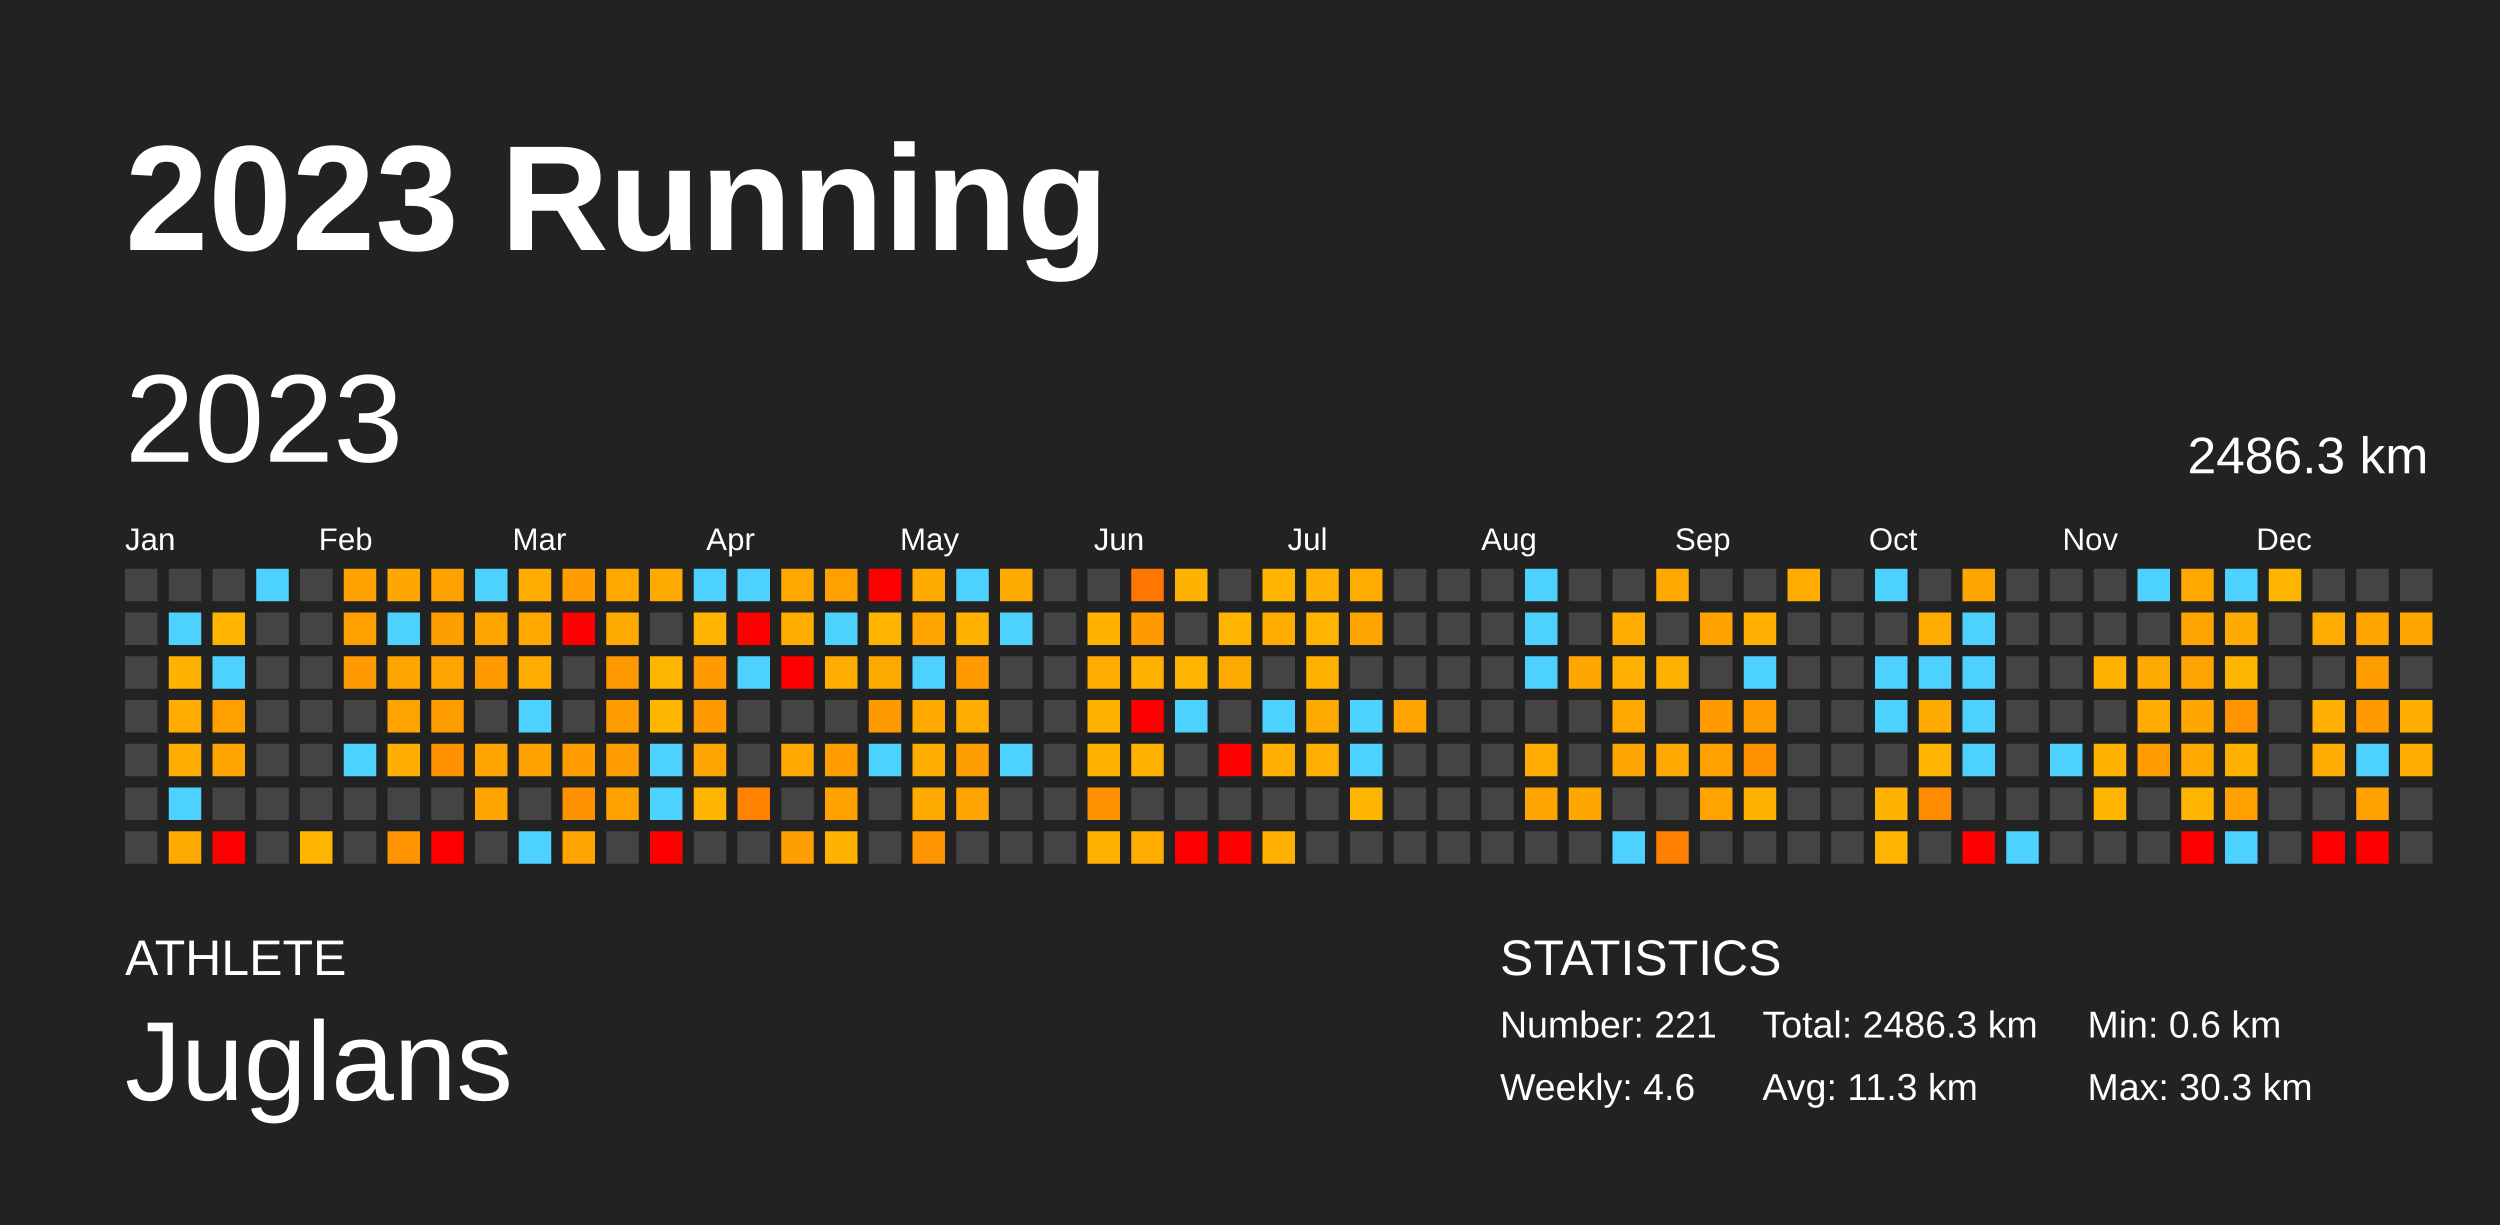
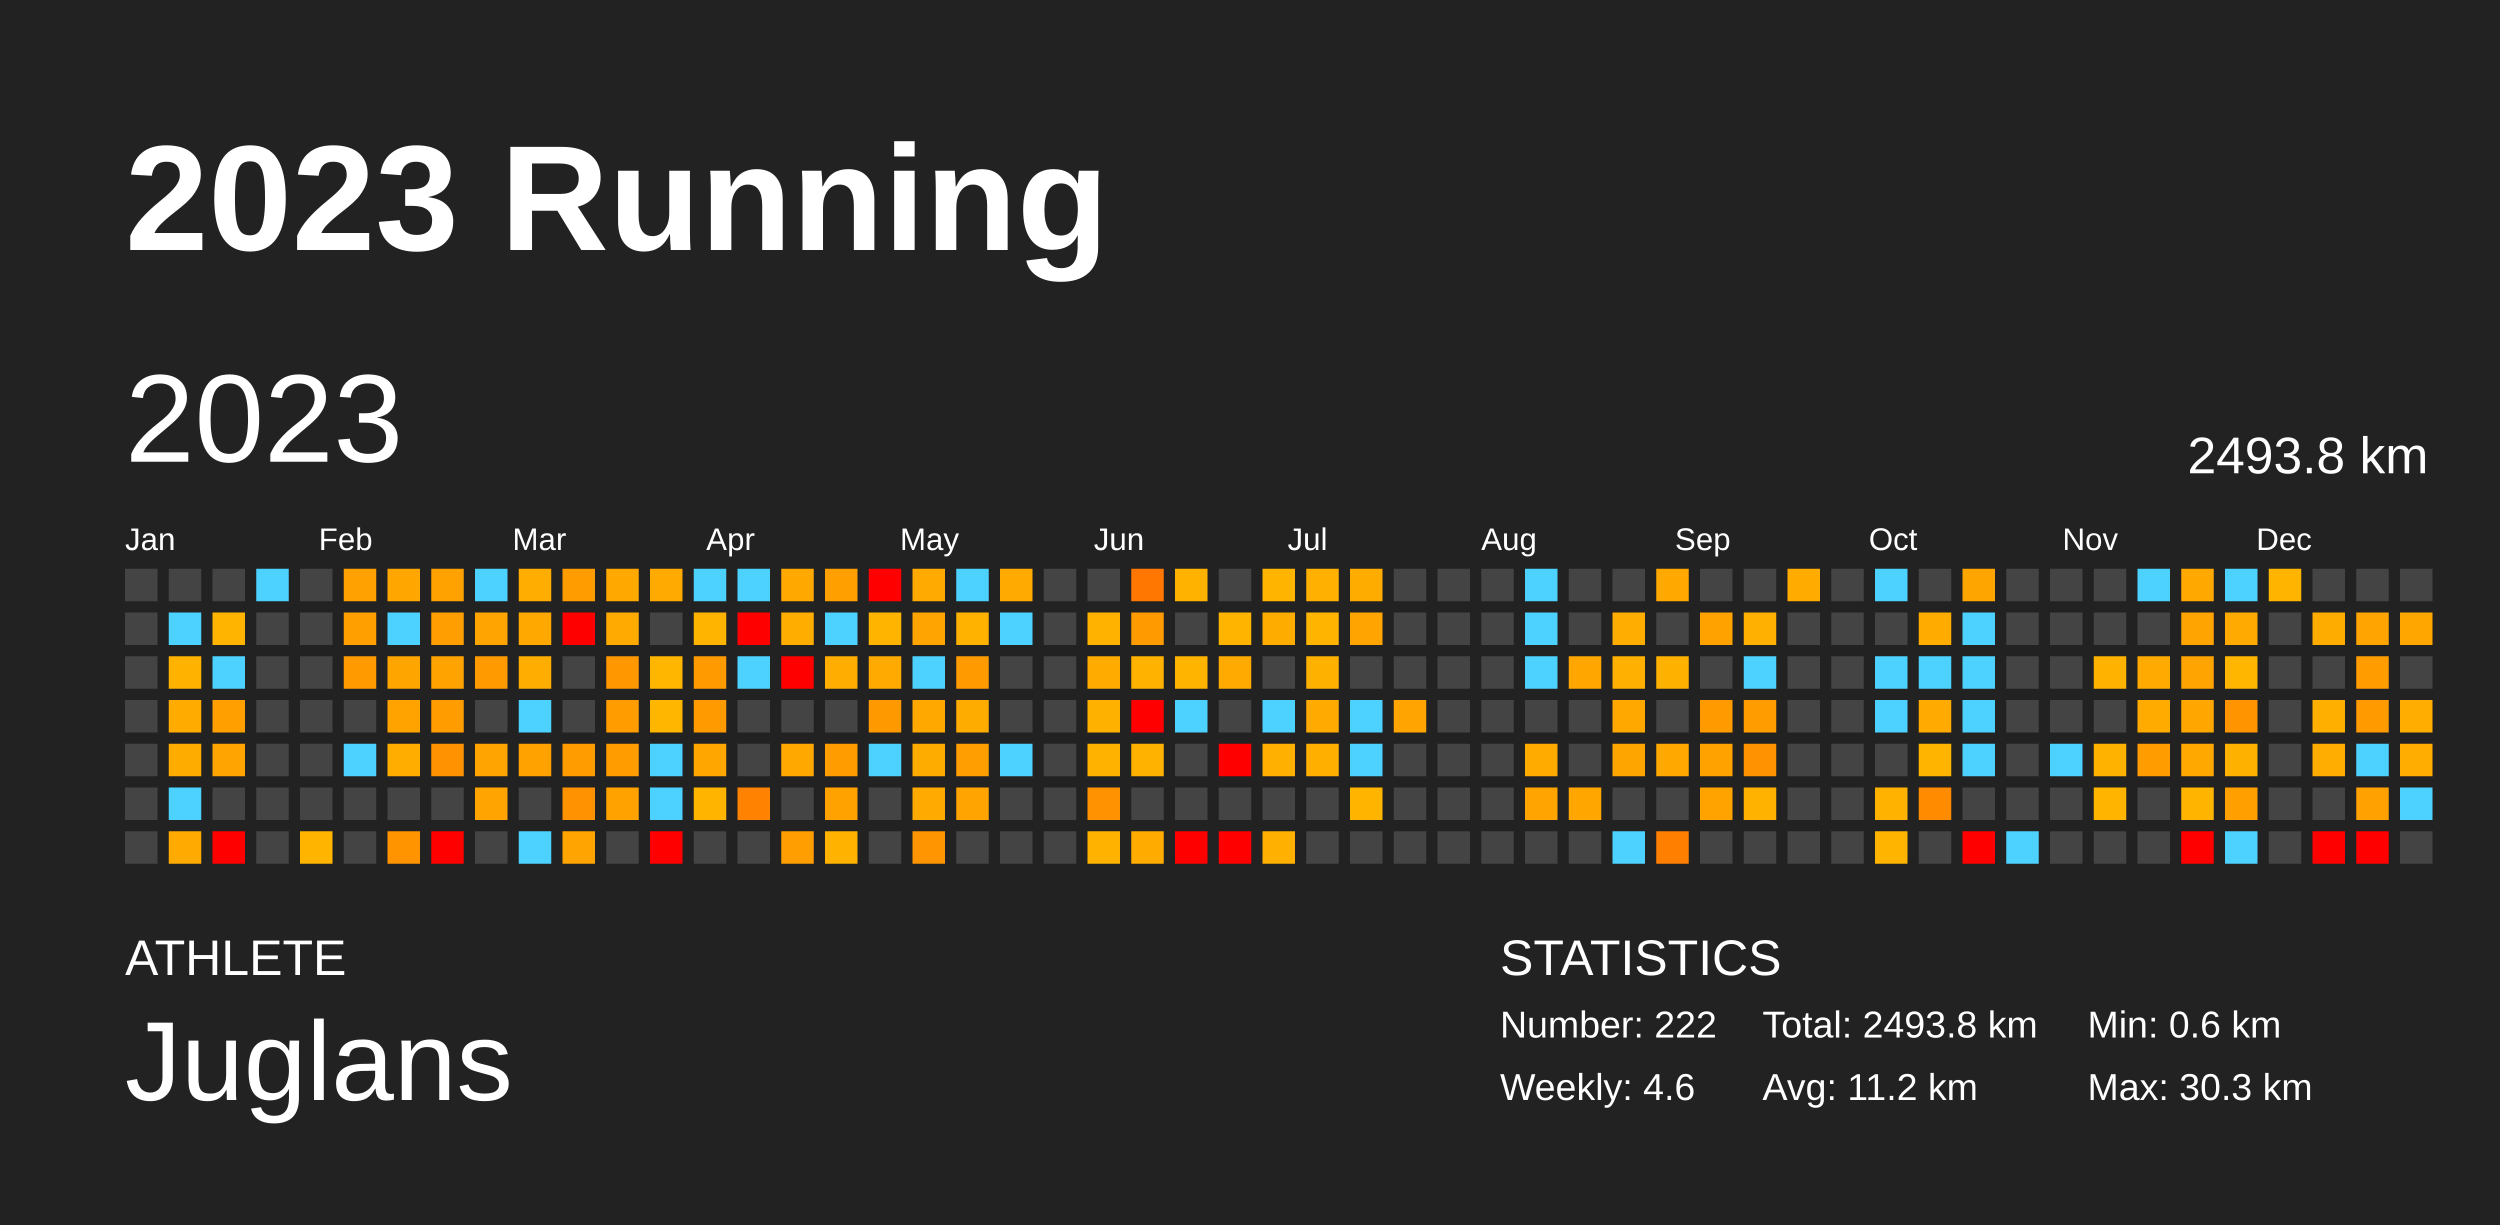
<svg xmlns="http://www.w3.org/2000/svg" baseProfile="full" height="98mm" version="1.1" viewBox="0,0,200,98" width="200mm">
  <defs />
  <rect fill="#222222" height="98" width="200" x="0" y="0" />
  <text fill="#FFFFFF" style="font-size:12px; font-family:Arial; font-weight:bold;" x="10" y="20">2023 Running</text>
  <text fill="#FFFFFF" style="font-size:4px; font-family:Arial" x="10" y="78">ATHLETE</text>
  <text fill="#FFFFFF" style="font-size:9px; font-family:Arial" x="10" y="88">Juglans</text>
  <text fill="#FFFFFF" style="font-size:4px; font-family:Arial" x="120" y="78">STATISTICS</text>
-   <text fill="#FFFFFF" style="font-size:3px; font-family:Arial" x="120" y="83">Number: 221</text>
+   <text fill="#FFFFFF" style="font-size:3px; font-family:Arial" x="120" y="83">Number: 222</text>
  <text fill="#FFFFFF" style="font-size:3px; font-family:Arial" x="120" y="88">Weekly: 4.6</text>
-   <text fill="#FFFFFF" style="font-size:3px; font-family:Arial" x="141" y="83">Total: 2486.3 km</text>
-   <text fill="#FFFFFF" style="font-size:3px; font-family:Arial" x="141" y="88">Avg: 11.3 km</text>
+   <text fill="#FFFFFF" style="font-size:3px; font-family:Arial" x="141" y="83">Total: 2493.8 km</text>
+   <text fill="#FFFFFF" style="font-size:3px; font-family:Arial" x="141" y="88">Avg: 11.2 km</text>
  <text fill="#FFFFFF" style="font-size:3px; font-family:Arial" x="167" y="83">Min: 0.6 km</text>
  <text fill="#FFFFFF" style="font-size:3px; font-family:Arial" x="167" y="88">Max: 30.3 km</text>
  <text dominant-baseline="hanging" fill="#FFFFFF" style="font-size:10.0px; font-family:Arial;" x="10" y="30">2023</text>
-   <text dominant-baseline="hanging" fill="#FFFFFF" style="font-size:4.125px; font-family:Arial;" x="175" y="35">2486.3 km</text>
+   <text dominant-baseline="hanging" fill="#FFFFFF" style="font-size:4.125px; font-family:Arial;" x="175" y="35">2493.8 km</text>
  <text fill="#FFFFFF" style="font-size:2.5px; font-family:Arial" x="10.0" y="44">Jan</text>
  <text fill="#FFFFFF" style="font-size:2.5px; font-family:Arial" x="25.5" y="44">Feb</text>
  <text fill="#FFFFFF" style="font-size:2.5px; font-family:Arial" x="41.0" y="44">Mar</text>
  <text fill="#FFFFFF" style="font-size:2.5px; font-family:Arial" x="56.5" y="44">Apr</text>
  <text fill="#FFFFFF" style="font-size:2.5px; font-family:Arial" x="72.0" y="44">May</text>
  <text fill="#FFFFFF" style="font-size:2.5px; font-family:Arial" x="87.5" y="44">Jun</text>
  <text fill="#FFFFFF" style="font-size:2.5px; font-family:Arial" x="103.0" y="44">Jul</text>
  <text fill="#FFFFFF" style="font-size:2.5px; font-family:Arial" x="118.5" y="44">Aug</text>
  <text fill="#FFFFFF" style="font-size:2.5px; font-family:Arial" x="134.0" y="44">Sep</text>
  <text fill="#FFFFFF" style="font-size:2.5px; font-family:Arial" x="149.5" y="44">Oct</text>
  <text fill="#FFFFFF" style="font-size:2.5px; font-family:Arial" x="165.0" y="44">Nov</text>
  <text fill="#FFFFFF" style="font-size:2.5px; font-family:Arial" x="180.5" y="44">Dec</text>
  <rect fill="#444444" height="2.6" width="2.6" x="10.0" y="45.5" />
  <rect fill="#444444" height="2.6" width="2.6" x="10.0" y="49.0" />
  <rect fill="#444444" height="2.6" width="2.6" x="10.0" y="52.5" />
  <rect fill="#444444" height="2.6" width="2.6" x="10.0" y="56.0" />
  <rect fill="#444444" height="2.6" width="2.6" x="10.0" y="59.5" />
  <rect fill="#444444" height="2.6" width="2.6" x="10.0" y="63.0" />
  <rect fill="#444444" height="2.6" width="2.6" x="10.0" y="66.5" />
  <rect fill="#444444" height="2.6" width="2.6" x="13.5" y="45.5" />
  <rect fill="#4dd2ff" height="2.6" width="2.6" x="13.5" y="49.0" />
  <rect fill="#ffb200" height="2.6" width="2.6" x="13.5" y="52.5" />
  <rect fill="#ffab00" height="2.6" width="2.6" x="13.5" y="56.0" />
  <rect fill="#ffac00" height="2.6" width="2.6" x="13.5" y="59.5" />
  <rect fill="#4dd2ff" height="2.6" width="2.6" x="13.5" y="63.0" />
  <rect fill="#ffaa00" height="2.6" width="2.6" x="13.5" y="66.5" />
  <rect fill="#444444" height="2.6" width="2.6" x="17.0" y="45.5" />
  <rect fill="#ffb500" height="2.6" width="2.6" x="17.0" y="49.0" />
  <rect fill="#4dd2ff" height="2.6" width="2.6" x="17.0" y="52.5" />
  <rect fill="#ffa000" height="2.6" width="2.6" x="17.0" y="56.0" />
  <rect fill="#ffa400" height="2.6" width="2.6" x="17.0" y="59.5" />
  <rect fill="#444444" height="2.6" width="2.6" x="17.0" y="63.0" />
  <rect fill="red" height="2.6" width="2.6" x="17.0" y="66.5" />
  <rect fill="#4dd2ff" height="2.6" width="2.6" x="20.5" y="45.5" />
  <rect fill="#444444" height="2.6" width="2.6" x="20.5" y="49.0" />
  <rect fill="#444444" height="2.6" width="2.6" x="20.5" y="52.5" />
  <rect fill="#444444" height="2.6" width="2.6" x="20.5" y="56.0" />
  <rect fill="#444444" height="2.6" width="2.6" x="20.5" y="59.5" />
  <rect fill="#444444" height="2.6" width="2.6" x="20.5" y="63.0" />
  <rect fill="#444444" height="2.6" width="2.6" x="20.5" y="66.5" />
  <rect fill="#444444" height="2.6" width="2.6" x="24.0" y="45.5" />
  <rect fill="#444444" height="2.6" width="2.6" x="24.0" y="49.0" />
  <rect fill="#444444" height="2.6" width="2.6" x="24.0" y="52.5" />
  <rect fill="#444444" height="2.6" width="2.6" x="24.0" y="56.0" />
  <rect fill="#444444" height="2.6" width="2.6" x="24.0" y="59.5" />
  <rect fill="#444444" height="2.6" width="2.6" x="24.0" y="63.0" />
  <rect fill="#ffb400" height="2.6" width="2.6" x="24.0" y="66.5" />
  <rect fill="#ffa100" height="2.6" width="2.6" x="27.5" y="45.5" />
  <rect fill="#ffa000" height="2.6" width="2.6" x="27.5" y="49.0" />
  <rect fill="#ff9b00" height="2.6" width="2.6" x="27.5" y="52.5" />
  <rect fill="#444444" height="2.6" width="2.6" x="27.5" y="56.0" />
  <rect fill="#4dd2ff" height="2.6" width="2.6" x="27.5" y="59.5" />
  <rect fill="#444444" height="2.6" width="2.6" x="27.5" y="63.0" />
  <rect fill="#444444" height="2.6" width="2.6" x="27.5" y="66.5" />
  <rect fill="#ffa700" height="2.6" width="2.6" x="31.0" y="45.5" />
  <rect fill="#4dd2ff" height="2.6" width="2.6" x="31.0" y="49.0" />
  <rect fill="#ffa500" height="2.6" width="2.6" x="31.0" y="52.5" />
  <rect fill="#ffa300" height="2.6" width="2.6" x="31.0" y="56.0" />
  <rect fill="#ffae00" height="2.6" width="2.6" x="31.0" y="59.5" />
  <rect fill="#444444" height="2.6" width="2.6" x="31.0" y="63.0" />
  <rect fill="#ff9400" height="2.6" width="2.6" x="31.0" y="66.5" />
  <rect fill="#ffa200" height="2.6" width="2.6" x="34.5" y="45.5" />
  <rect fill="#ff9e00" height="2.6" width="2.6" x="34.5" y="49.0" />
  <rect fill="#ffa300" height="2.6" width="2.6" x="34.5" y="52.5" />
  <rect fill="#ff9c00" height="2.6" width="2.6" x="34.5" y="56.0" />
  <rect fill="#ff9200" height="2.6" width="2.6" x="34.5" y="59.5" />
  <rect fill="#444444" height="2.6" width="2.6" x="34.5" y="63.0" />
  <rect fill="red" height="2.6" width="2.6" x="34.5" y="66.5" />
  <rect fill="#4dd2ff" height="2.6" width="2.6" x="38.0" y="45.5" />
  <rect fill="#ffa400" height="2.6" width="2.6" x="38.0" y="49.0" />
  <rect fill="#ff9b00" height="2.6" width="2.6" x="38.0" y="52.5" />
  <rect fill="#444444" height="2.6" width="2.6" x="38.0" y="56.0" />
  <rect fill="#ffa400" height="2.6" width="2.6" x="38.0" y="59.5" />
  <rect fill="#ffa400" height="2.6" width="2.6" x="38.0" y="63.0" />
  <rect fill="#444444" height="2.6" width="2.6" x="38.0" y="66.5" />
  <rect fill="#ffad00" height="2.6" width="2.6" x="41.5" y="45.5" />
  <rect fill="#ffa800" height="2.6" width="2.6" x="41.5" y="49.0" />
  <rect fill="#ffad00" height="2.6" width="2.6" x="41.5" y="52.5" />
  <rect fill="#4dd2ff" height="2.6" width="2.6" x="41.5" y="56.0" />
  <rect fill="#ffa200" height="2.6" width="2.6" x="41.5" y="59.5" />
  <rect fill="#444444" height="2.6" width="2.6" x="41.5" y="63.0" />
  <rect fill="#4dd2ff" height="2.6" width="2.6" x="41.5" y="66.5" />
  <rect fill="#ff9d00" height="2.6" width="2.6" x="45.0" y="45.5" />
  <rect fill="red" height="2.6" width="2.6" x="45.0" y="49.0" />
  <rect fill="#444444" height="2.6" width="2.6" x="45.0" y="52.5" />
  <rect fill="#444444" height="2.6" width="2.6" x="45.0" y="56.0" />
  <rect fill="#ff9d00" height="2.6" width="2.6" x="45.0" y="59.5" />
  <rect fill="#ff9200" height="2.6" width="2.6" x="45.0" y="63.0" />
  <rect fill="#ffa400" height="2.6" width="2.6" x="45.0" y="66.5" />
  <rect fill="#ffa900" height="2.6" width="2.6" x="48.5" y="45.5" />
  <rect fill="#ffaa00" height="2.6" width="2.6" x="48.5" y="49.0" />
  <rect fill="#ff9800" height="2.6" width="2.6" x="48.5" y="52.5" />
  <rect fill="#ff9c00" height="2.6" width="2.6" x="48.5" y="56.0" />
  <rect fill="#ff9d00" height="2.6" width="2.6" x="48.5" y="59.5" />
  <rect fill="#ffa200" height="2.6" width="2.6" x="48.5" y="63.0" />
  <rect fill="#444444" height="2.6" width="2.6" x="48.5" y="66.5" />
  <rect fill="#ffaa00" height="2.6" width="2.6" x="52.0" y="45.5" />
  <rect fill="#444444" height="2.6" width="2.6" x="52.0" y="49.0" />
  <rect fill="#ffb600" height="2.6" width="2.6" x="52.0" y="52.5" />
  <rect fill="#ffb600" height="2.6" width="2.6" x="52.0" y="56.0" />
  <rect fill="#4dd2ff" height="2.6" width="2.6" x="52.0" y="59.5" />
  <rect fill="#4dd2ff" height="2.6" width="2.6" x="52.0" y="63.0" />
  <rect fill="red" height="2.6" width="2.6" x="52.0" y="66.5" />
  <rect fill="#4dd2ff" height="2.6" width="2.6" x="55.5" y="45.5" />
  <rect fill="#ffb500" height="2.6" width="2.6" x="55.5" y="49.0" />
  <rect fill="#ff9b00" height="2.6" width="2.6" x="55.5" y="52.5" />
  <rect fill="#ff9b00" height="2.6" width="2.6" x="55.5" y="56.0" />
  <rect fill="#ffa700" height="2.6" width="2.6" x="55.5" y="59.5" />
  <rect fill="#ffb500" height="2.6" width="2.6" x="55.5" y="63.0" />
  <rect fill="#444444" height="2.6" width="2.6" x="55.5" y="66.5" />
  <rect fill="#4dd2ff" height="2.6" width="2.6" x="59.0" y="45.5" />
  <rect fill="red" height="2.6" width="2.6" x="59.0" y="49.0" />
  <rect fill="#4dd2ff" height="2.6" width="2.6" x="59.0" y="52.5" />
  <rect fill="#444444" height="2.6" width="2.6" x="59.0" y="56.0" />
  <rect fill="#444444" height="2.6" width="2.6" x="59.0" y="59.5" />
  <rect fill="#ff8200" height="2.6" width="2.6" x="59.0" y="63.0" />
  <rect fill="#444444" height="2.6" width="2.6" x="59.0" y="66.5" />
  <rect fill="#ffa900" height="2.6" width="2.6" x="62.5" y="45.5" />
  <rect fill="#ffae00" height="2.6" width="2.6" x="62.5" y="49.0" />
  <rect fill="red" height="2.6" width="2.6" x="62.5" y="52.5" />
  <rect fill="#444444" height="2.6" width="2.6" x="62.5" y="56.0" />
  <rect fill="#ffa800" height="2.6" width="2.6" x="62.5" y="59.5" />
  <rect fill="#444444" height="2.6" width="2.6" x="62.5" y="63.0" />
  <rect fill="#ff9e00" height="2.6" width="2.6" x="62.5" y="66.5" />
  <rect fill="#ffa000" height="2.6" width="2.6" x="66.0" y="45.5" />
  <rect fill="#4dd2ff" height="2.6" width="2.6" x="66.0" y="49.0" />
  <rect fill="#ffad00" height="2.6" width="2.6" x="66.0" y="52.5" />
  <rect fill="#444444" height="2.6" width="2.6" x="66.0" y="56.0" />
  <rect fill="#ff9d00" height="2.6" width="2.6" x="66.0" y="59.5" />
  <rect fill="#ffa200" height="2.6" width="2.6" x="66.0" y="63.0" />
  <rect fill="#ffb200" height="2.6" width="2.6" x="66.0" y="66.5" />
  <rect fill="red" height="2.6" width="2.6" x="69.5" y="45.5" />
  <rect fill="#ffb500" height="2.6" width="2.6" x="69.5" y="49.0" />
  <rect fill="#ffaa00" height="2.6" width="2.6" x="69.5" y="52.5" />
  <rect fill="#ff9900" height="2.6" width="2.6" x="69.5" y="56.0" />
  <rect fill="#4dd2ff" height="2.6" width="2.6" x="69.5" y="59.5" />
  <rect fill="#444444" height="2.6" width="2.6" x="69.5" y="63.0" />
  <rect fill="#444444" height="2.6" width="2.6" x="69.5" y="66.5" />
  <rect fill="#ffaa00" height="2.6" width="2.6" x="73.0" y="45.5" />
  <rect fill="#ffa400" height="2.6" width="2.6" x="73.0" y="49.0" />
  <rect fill="#4dd2ff" height="2.6" width="2.6" x="73.0" y="52.5" />
  <rect fill="#ffa800" height="2.6" width="2.6" x="73.0" y="56.0" />
  <rect fill="#ffac00" height="2.6" width="2.6" x="73.0" y="59.5" />
  <rect fill="#ffaa00" height="2.6" width="2.6" x="73.0" y="63.0" />
  <rect fill="#ff9500" height="2.6" width="2.6" x="73.0" y="66.5" />
  <rect fill="#4dd2ff" height="2.6" width="2.6" x="76.5" y="45.5" />
  <rect fill="#ffb200" height="2.6" width="2.6" x="76.5" y="49.0" />
  <rect fill="#ff9b00" height="2.6" width="2.6" x="76.5" y="52.5" />
  <rect fill="#ffac00" height="2.6" width="2.6" x="76.5" y="56.0" />
  <rect fill="#ff9e00" height="2.6" width="2.6" x="76.5" y="59.5" />
  <rect fill="#ffa400" height="2.6" width="2.6" x="76.5" y="63.0" />
  <rect fill="#444444" height="2.6" width="2.6" x="76.5" y="66.5" />
  <rect fill="#ffaa00" height="2.6" width="2.6" x="80.0" y="45.5" />
  <rect fill="#4dd2ff" height="2.6" width="2.6" x="80.0" y="49.0" />
  <rect fill="#444444" height="2.6" width="2.6" x="80.0" y="52.5" />
  <rect fill="#444444" height="2.6" width="2.6" x="80.0" y="56.0" />
  <rect fill="#4dd2ff" height="2.6" width="2.6" x="80.0" y="59.5" />
  <rect fill="#444444" height="2.6" width="2.6" x="80.0" y="63.0" />
  <rect fill="#444444" height="2.6" width="2.6" x="80.0" y="66.5" />
  <rect fill="#444444" height="2.6" width="2.6" x="83.5" y="45.5" />
  <rect fill="#444444" height="2.6" width="2.6" x="83.5" y="49.0" />
  <rect fill="#444444" height="2.6" width="2.6" x="83.5" y="52.5" />
  <rect fill="#444444" height="2.6" width="2.6" x="83.5" y="56.0" />
  <rect fill="#444444" height="2.6" width="2.6" x="83.5" y="59.5" />
  <rect fill="#444444" height="2.6" width="2.6" x="83.5" y="63.0" />
  <rect fill="#444444" height="2.6" width="2.6" x="83.5" y="66.5" />
  <rect fill="#444444" height="2.6" width="2.6" x="87.0" y="45.5" />
  <rect fill="#ffb300" height="2.6" width="2.6" x="87.0" y="49.0" />
  <rect fill="#ffab00" height="2.6" width="2.6" x="87.0" y="52.5" />
  <rect fill="#ffb100" height="2.6" width="2.6" x="87.0" y="56.0" />
  <rect fill="#ffb300" height="2.6" width="2.6" x="87.0" y="59.5" />
  <rect fill="#ff9200" height="2.6" width="2.6" x="87.0" y="63.0" />
  <rect fill="#ffb300" height="2.6" width="2.6" x="87.0" y="66.5" />
  <rect fill="#ff7600" height="2.6" width="2.6" x="90.5" y="45.5" />
  <rect fill="#ff9a00" height="2.6" width="2.6" x="90.5" y="49.0" />
  <rect fill="#ffb200" height="2.6" width="2.6" x="90.5" y="52.5" />
  <rect fill="red" height="2.6" width="2.6" x="90.5" y="56.0" />
  <rect fill="#ffb300" height="2.6" width="2.6" x="90.5" y="59.5" />
  <rect fill="#444444" height="2.6" width="2.6" x="90.5" y="63.0" />
  <rect fill="#ffab00" height="2.6" width="2.6" x="90.5" y="66.5" />
  <rect fill="#ffb300" height="2.6" width="2.6" x="94.0" y="45.5" />
  <rect fill="#444444" height="2.6" width="2.6" x="94.0" y="49.0" />
  <rect fill="#ffb400" height="2.6" width="2.6" x="94.0" y="52.5" />
  <rect fill="#4dd2ff" height="2.6" width="2.6" x="94.0" y="56.0" />
  <rect fill="#444444" height="2.6" width="2.6" x="94.0" y="59.5" />
  <rect fill="#444444" height="2.6" width="2.6" x="94.0" y="63.0" />
  <rect fill="red" height="2.6" width="2.6" x="94.0" y="66.5" />
  <rect fill="#444444" height="2.6" width="2.6" x="97.5" y="45.5" />
  <rect fill="#ffb500" height="2.6" width="2.6" x="97.5" y="49.0" />
  <rect fill="#ffaa00" height="2.6" width="2.6" x="97.5" y="52.5" />
  <rect fill="#444444" height="2.6" width="2.6" x="97.5" y="56.0" />
  <rect fill="red" height="2.6" width="2.6" x="97.5" y="59.5" />
  <rect fill="#444444" height="2.6" width="2.6" x="97.5" y="63.0" />
  <rect fill="red" height="2.6" width="2.6" x="97.5" y="66.5" />
  <rect fill="#ffb500" height="2.6" width="2.6" x="101.0" y="45.5" />
  <rect fill="#ffac00" height="2.6" width="2.6" x="101.0" y="49.0" />
  <rect fill="#444444" height="2.6" width="2.6" x="101.0" y="52.5" />
  <rect fill="#4dd2ff" height="2.6" width="2.6" x="101.0" y="56.0" />
  <rect fill="#ffb000" height="2.6" width="2.6" x="101.0" y="59.5" />
  <rect fill="#444444" height="2.6" width="2.6" x="101.0" y="63.0" />
  <rect fill="#ffb000" height="2.6" width="2.6" x="101.0" y="66.5" />
  <rect fill="#ffb000" height="2.6" width="2.6" x="104.5" y="45.5" />
  <rect fill="#ffb400" height="2.6" width="2.6" x="104.5" y="49.0" />
  <rect fill="#ffb100" height="2.6" width="2.6" x="104.5" y="52.5" />
  <rect fill="#ffaa00" height="2.6" width="2.6" x="104.5" y="56.0" />
  <rect fill="#ffaf00" height="2.6" width="2.6" x="104.5" y="59.5" />
  <rect fill="#444444" height="2.6" width="2.6" x="104.5" y="63.0" />
  <rect fill="#444444" height="2.6" width="2.6" x="104.5" y="66.5" />
  <rect fill="#ffac00" height="2.6" width="2.6" x="108.0" y="45.5" />
  <rect fill="#ffa400" height="2.6" width="2.6" x="108.0" y="49.0" />
  <rect fill="#444444" height="2.6" width="2.6" x="108.0" y="52.5" />
  <rect fill="#4dd2ff" height="2.6" width="2.6" x="108.0" y="56.0" />
  <rect fill="#4dd2ff" height="2.6" width="2.6" x="108.0" y="59.5" />
  <rect fill="#ffb500" height="2.6" width="2.6" x="108.0" y="63.0" />
  <rect fill="#444444" height="2.6" width="2.6" x="108.0" y="66.5" />
  <rect fill="#444444" height="2.6" width="2.6" x="111.5" y="45.5" />
  <rect fill="#444444" height="2.6" width="2.6" x="111.5" y="49.0" />
  <rect fill="#444444" height="2.6" width="2.6" x="111.5" y="52.5" />
  <rect fill="#ffa400" height="2.6" width="2.6" x="111.5" y="56.0" />
  <rect fill="#444444" height="2.6" width="2.6" x="111.5" y="59.5" />
  <rect fill="#444444" height="2.6" width="2.6" x="111.5" y="63.0" />
  <rect fill="#444444" height="2.6" width="2.6" x="111.5" y="66.5" />
  <rect fill="#444444" height="2.6" width="2.6" x="115.0" y="45.5" />
  <rect fill="#444444" height="2.6" width="2.6" x="115.0" y="49.0" />
  <rect fill="#444444" height="2.6" width="2.6" x="115.0" y="52.5" />
  <rect fill="#444444" height="2.6" width="2.6" x="115.0" y="56.0" />
  <rect fill="#444444" height="2.6" width="2.6" x="115.0" y="59.5" />
  <rect fill="#444444" height="2.6" width="2.6" x="115.0" y="63.0" />
  <rect fill="#444444" height="2.6" width="2.6" x="115.0" y="66.5" />
  <rect fill="#444444" height="2.6" width="2.6" x="118.5" y="45.5" />
  <rect fill="#444444" height="2.6" width="2.6" x="118.5" y="49.0" />
  <rect fill="#444444" height="2.6" width="2.6" x="118.5" y="52.5" />
  <rect fill="#444444" height="2.6" width="2.6" x="118.5" y="56.0" />
  <rect fill="#444444" height="2.6" width="2.6" x="118.5" y="59.5" />
  <rect fill="#444444" height="2.6" width="2.6" x="118.5" y="63.0" />
  <rect fill="#444444" height="2.6" width="2.6" x="118.5" y="66.5" />
  <rect fill="#4dd2ff" height="2.6" width="2.6" x="122.0" y="45.5" />
  <rect fill="#4dd2ff" height="2.6" width="2.6" x="122.0" y="49.0" />
  <rect fill="#4dd2ff" height="2.6" width="2.6" x="122.0" y="52.5" />
  <rect fill="#444444" height="2.6" width="2.6" x="122.0" y="56.0" />
  <rect fill="#ffab00" height="2.6" width="2.6" x="122.0" y="59.5" />
  <rect fill="#ffa400" height="2.6" width="2.6" x="122.0" y="63.0" />
  <rect fill="#444444" height="2.6" width="2.6" x="122.0" y="66.5" />
  <rect fill="#444444" height="2.6" width="2.6" x="125.5" y="45.5" />
  <rect fill="#444444" height="2.6" width="2.6" x="125.5" y="49.0" />
  <rect fill="#ffa700" height="2.6" width="2.6" x="125.5" y="52.5" />
  <rect fill="#444444" height="2.6" width="2.6" x="125.5" y="56.0" />
  <rect fill="#444444" height="2.6" width="2.6" x="125.5" y="59.5" />
  <rect fill="#ffa700" height="2.6" width="2.6" x="125.5" y="63.0" />
  <rect fill="#444444" height="2.6" width="2.6" x="125.5" y="66.5" />
  <rect fill="#444444" height="2.6" width="2.6" x="129.0" y="45.5" />
  <rect fill="#ffad00" height="2.6" width="2.6" x="129.0" y="49.0" />
  <rect fill="#ffb000" height="2.6" width="2.6" x="129.0" y="52.5" />
  <rect fill="#ffa800" height="2.6" width="2.6" x="129.0" y="56.0" />
  <rect fill="#ffa500" height="2.6" width="2.6" x="129.0" y="59.5" />
  <rect fill="#444444" height="2.6" width="2.6" x="129.0" y="63.0" />
  <rect fill="#4dd2ff" height="2.6" width="2.6" x="129.0" y="66.5" />
  <rect fill="#ffa800" height="2.6" width="2.6" x="132.5" y="45.5" />
  <rect fill="#444444" height="2.6" width="2.6" x="132.5" y="49.0" />
  <rect fill="#ffb100" height="2.6" width="2.6" x="132.5" y="52.5" />
  <rect fill="#444444" height="2.6" width="2.6" x="132.5" y="56.0" />
  <rect fill="#ffa800" height="2.6" width="2.6" x="132.5" y="59.5" />
  <rect fill="#444444" height="2.6" width="2.6" x="132.5" y="63.0" />
  <rect fill="#ff7f00" height="2.6" width="2.6" x="132.5" y="66.5" />
  <rect fill="#444444" height="2.6" width="2.6" x="136.0" y="45.5" />
  <rect fill="#ffa200" height="2.6" width="2.6" x="136.0" y="49.0" />
  <rect fill="#444444" height="2.6" width="2.6" x="136.0" y="52.5" />
  <rect fill="#ff9b00" height="2.6" width="2.6" x="136.0" y="56.0" />
  <rect fill="#ffa200" height="2.6" width="2.6" x="136.0" y="59.5" />
  <rect fill="#ffa300" height="2.6" width="2.6" x="136.0" y="63.0" />
  <rect fill="#444444" height="2.6" width="2.6" x="136.0" y="66.5" />
  <rect fill="#444444" height="2.6" width="2.6" x="139.5" y="45.5" />
  <rect fill="#ffb000" height="2.6" width="2.6" x="139.5" y="49.0" />
  <rect fill="#4dd2ff" height="2.6" width="2.6" x="139.5" y="52.5" />
  <rect fill="#ff9d00" height="2.6" width="2.6" x="139.5" y="56.0" />
  <rect fill="#ff9200" height="2.6" width="2.6" x="139.5" y="59.5" />
  <rect fill="#ffb200" height="2.6" width="2.6" x="139.5" y="63.0" />
  <rect fill="#444444" height="2.6" width="2.6" x="139.5" y="66.5" />
  <rect fill="#ffab00" height="2.6" width="2.6" x="143.0" y="45.5" />
  <rect fill="#444444" height="2.6" width="2.6" x="143.0" y="49.0" />
  <rect fill="#444444" height="2.6" width="2.6" x="143.0" y="52.5" />
  <rect fill="#444444" height="2.6" width="2.6" x="143.0" y="56.0" />
  <rect fill="#444444" height="2.6" width="2.6" x="143.0" y="59.5" />
  <rect fill="#444444" height="2.6" width="2.6" x="143.0" y="63.0" />
  <rect fill="#444444" height="2.6" width="2.6" x="143.0" y="66.5" />
  <rect fill="#444444" height="2.6" width="2.6" x="146.5" y="45.5" />
  <rect fill="#444444" height="2.6" width="2.6" x="146.5" y="49.0" />
  <rect fill="#444444" height="2.6" width="2.6" x="146.5" y="52.5" />
  <rect fill="#444444" height="2.6" width="2.6" x="146.5" y="56.0" />
  <rect fill="#444444" height="2.6" width="2.6" x="146.5" y="59.5" />
  <rect fill="#444444" height="2.6" width="2.6" x="146.5" y="63.0" />
  <rect fill="#444444" height="2.6" width="2.6" x="146.5" y="66.5" />
  <rect fill="#4dd2ff" height="2.6" width="2.6" x="150.0" y="45.5" />
  <rect fill="#444444" height="2.6" width="2.6" x="150.0" y="49.0" />
  <rect fill="#4dd2ff" height="2.6" width="2.6" x="150.0" y="52.5" />
  <rect fill="#4dd2ff" height="2.6" width="2.6" x="150.0" y="56.0" />
  <rect fill="#444444" height="2.6" width="2.6" x="150.0" y="59.5" />
  <rect fill="#ffb300" height="2.6" width="2.6" x="150.0" y="63.0" />
  <rect fill="#ffb400" height="2.6" width="2.6" x="150.0" y="66.5" />
  <rect fill="#444444" height="2.6" width="2.6" x="153.5" y="45.5" />
  <rect fill="#ffab00" height="2.6" width="2.6" x="153.5" y="49.0" />
  <rect fill="#4dd2ff" height="2.6" width="2.6" x="153.5" y="52.5" />
  <rect fill="#ffaa00" height="2.6" width="2.6" x="153.5" y="56.0" />
  <rect fill="#ffb500" height="2.6" width="2.6" x="153.5" y="59.5" />
  <rect fill="#ff8c00" height="2.6" width="2.6" x="153.5" y="63.0" />
  <rect fill="#444444" height="2.6" width="2.6" x="153.5" y="66.5" />
  <rect fill="#ffa500" height="2.6" width="2.6" x="157.0" y="45.5" />
  <rect fill="#4dd2ff" height="2.6" width="2.6" x="157.0" y="49.0" />
  <rect fill="#4dd2ff" height="2.6" width="2.6" x="157.0" y="52.5" />
  <rect fill="#4dd2ff" height="2.6" width="2.6" x="157.0" y="56.0" />
  <rect fill="#4dd2ff" height="2.6" width="2.6" x="157.0" y="59.5" />
  <rect fill="#444444" height="2.6" width="2.6" x="157.0" y="63.0" />
  <rect fill="red" height="2.6" width="2.6" x="157.0" y="66.5" />
  <rect fill="#444444" height="2.6" width="2.6" x="160.5" y="45.5" />
  <rect fill="#444444" height="2.6" width="2.6" x="160.5" y="49.0" />
  <rect fill="#444444" height="2.6" width="2.6" x="160.5" y="52.5" />
  <rect fill="#444444" height="2.6" width="2.6" x="160.5" y="56.0" />
  <rect fill="#444444" height="2.6" width="2.6" x="160.5" y="59.5" />
  <rect fill="#444444" height="2.6" width="2.6" x="160.5" y="63.0" />
  <rect fill="#4dd2ff" height="2.6" width="2.6" x="160.5" y="66.5" />
  <rect fill="#444444" height="2.6" width="2.6" x="164.0" y="45.5" />
  <rect fill="#444444" height="2.6" width="2.6" x="164.0" y="49.0" />
  <rect fill="#444444" height="2.6" width="2.6" x="164.0" y="52.5" />
  <rect fill="#444444" height="2.6" width="2.6" x="164.0" y="56.0" />
  <rect fill="#4dd2ff" height="2.6" width="2.6" x="164.0" y="59.5" />
  <rect fill="#444444" height="2.6" width="2.6" x="164.0" y="63.0" />
  <rect fill="#444444" height="2.6" width="2.6" x="164.0" y="66.5" />
  <rect fill="#444444" height="2.6" width="2.6" x="167.5" y="45.5" />
  <rect fill="#444444" height="2.6" width="2.6" x="167.5" y="49.0" />
  <rect fill="#ffb200" height="2.6" width="2.6" x="167.5" y="52.5" />
  <rect fill="#444444" height="2.6" width="2.6" x="167.5" y="56.0" />
  <rect fill="#ffb300" height="2.6" width="2.6" x="167.5" y="59.5" />
  <rect fill="#ffb500" height="2.6" width="2.6" x="167.5" y="63.0" />
  <rect fill="#444444" height="2.6" width="2.6" x="167.5" y="66.5" />
  <rect fill="#4dd2ff" height="2.6" width="2.6" x="171.0" y="45.5" />
  <rect fill="#444444" height="2.6" width="2.6" x="171.0" y="49.0" />
  <rect fill="#ffaa00" height="2.6" width="2.6" x="171.0" y="52.5" />
  <rect fill="#ffab00" height="2.6" width="2.6" x="171.0" y="56.0" />
  <rect fill="#ff9c00" height="2.6" width="2.6" x="171.0" y="59.5" />
  <rect fill="#444444" height="2.6" width="2.6" x="171.0" y="63.0" />
  <rect fill="#444444" height="2.6" width="2.6" x="171.0" y="66.5" />
  <rect fill="#ffa900" height="2.6" width="2.6" x="174.5" y="45.5" />
  <rect fill="#ffa400" height="2.6" width="2.6" x="174.5" y="49.0" />
  <rect fill="#ffa400" height="2.6" width="2.6" x="174.5" y="52.5" />
  <rect fill="#ffa600" height="2.6" width="2.6" x="174.5" y="56.0" />
  <rect fill="#ffa800" height="2.6" width="2.6" x="174.5" y="59.5" />
  <rect fill="#ffb400" height="2.6" width="2.6" x="174.5" y="63.0" />
  <rect fill="red" height="2.6" width="2.6" x="174.5" y="66.5" />
  <rect fill="#4dd2ff" height="2.6" width="2.6" x="178.0" y="45.5" />
  <rect fill="#ffaa00" height="2.6" width="2.6" x="178.0" y="49.0" />
  <rect fill="#ffb600" height="2.6" width="2.6" x="178.0" y="52.5" />
  <rect fill="#ff9400" height="2.6" width="2.6" x="178.0" y="56.0" />
  <rect fill="#ffb100" height="2.6" width="2.6" x="178.0" y="59.5" />
  <rect fill="#ff9f00" height="2.6" width="2.6" x="178.0" y="63.0" />
  <rect fill="#4dd2ff" height="2.6" width="2.6" x="178.0" y="66.5" />
  <rect fill="#ffb500" height="2.6" width="2.6" x="181.5" y="45.5" />
  <rect fill="#444444" height="2.6" width="2.6" x="181.5" y="49.0" />
  <rect fill="#444444" height="2.6" width="2.6" x="181.5" y="52.5" />
  <rect fill="#444444" height="2.6" width="2.6" x="181.5" y="56.0" />
  <rect fill="#444444" height="2.6" width="2.6" x="181.5" y="59.5" />
  <rect fill="#444444" height="2.6" width="2.6" x="181.5" y="63.0" />
  <rect fill="#444444" height="2.6" width="2.6" x="181.5" y="66.5" />
  <rect fill="#444444" height="2.6" width="2.6" x="185.0" y="45.5" />
  <rect fill="#ffac00" height="2.6" width="2.6" x="185.0" y="49.0" />
  <rect fill="#444444" height="2.6" width="2.6" x="185.0" y="52.5" />
  <rect fill="#ffaf00" height="2.6" width="2.6" x="185.0" y="56.0" />
  <rect fill="#ffad00" height="2.6" width="2.6" x="185.0" y="59.5" />
  <rect fill="#444444" height="2.6" width="2.6" x="185.0" y="63.0" />
  <rect fill="red" height="2.6" width="2.6" x="185.0" y="66.5" />
  <rect fill="#444444" height="2.6" width="2.6" x="188.5" y="45.5" />
  <rect fill="#ffa400" height="2.6" width="2.6" x="188.5" y="49.0" />
  <rect fill="#ff9d00" height="2.6" width="2.6" x="188.5" y="52.5" />
  <rect fill="#ff9a00" height="2.6" width="2.6" x="188.5" y="56.0" />
  <rect fill="#4dd2ff" height="2.6" width="2.6" x="188.5" y="59.5" />
  <rect fill="#ffa100" height="2.6" width="2.6" x="188.5" y="63.0" />
  <rect fill="red" height="2.6" width="2.6" x="188.5" y="66.5" />
  <rect fill="#444444" height="2.6" width="2.6" x="192.0" y="45.5" />
  <rect fill="#ffa600" height="2.6" width="2.6" x="192.0" y="49.0" />
  <rect fill="#444444" height="2.6" width="2.6" x="192.0" y="52.5" />
  <rect fill="#ffad00" height="2.6" width="2.6" x="192.0" y="56.0" />
  <rect fill="#ffad00" height="2.6" width="2.6" x="192.0" y="59.5" />
-   <rect fill="#444444" height="2.6" width="2.6" x="192.0" y="63.0" />
+   <rect fill="#4dd2ff" height="2.6" width="2.6" x="192.0" y="63.0" />
  <rect fill="#444444" height="2.6" width="2.6" x="192.0" y="66.5" />
</svg>
